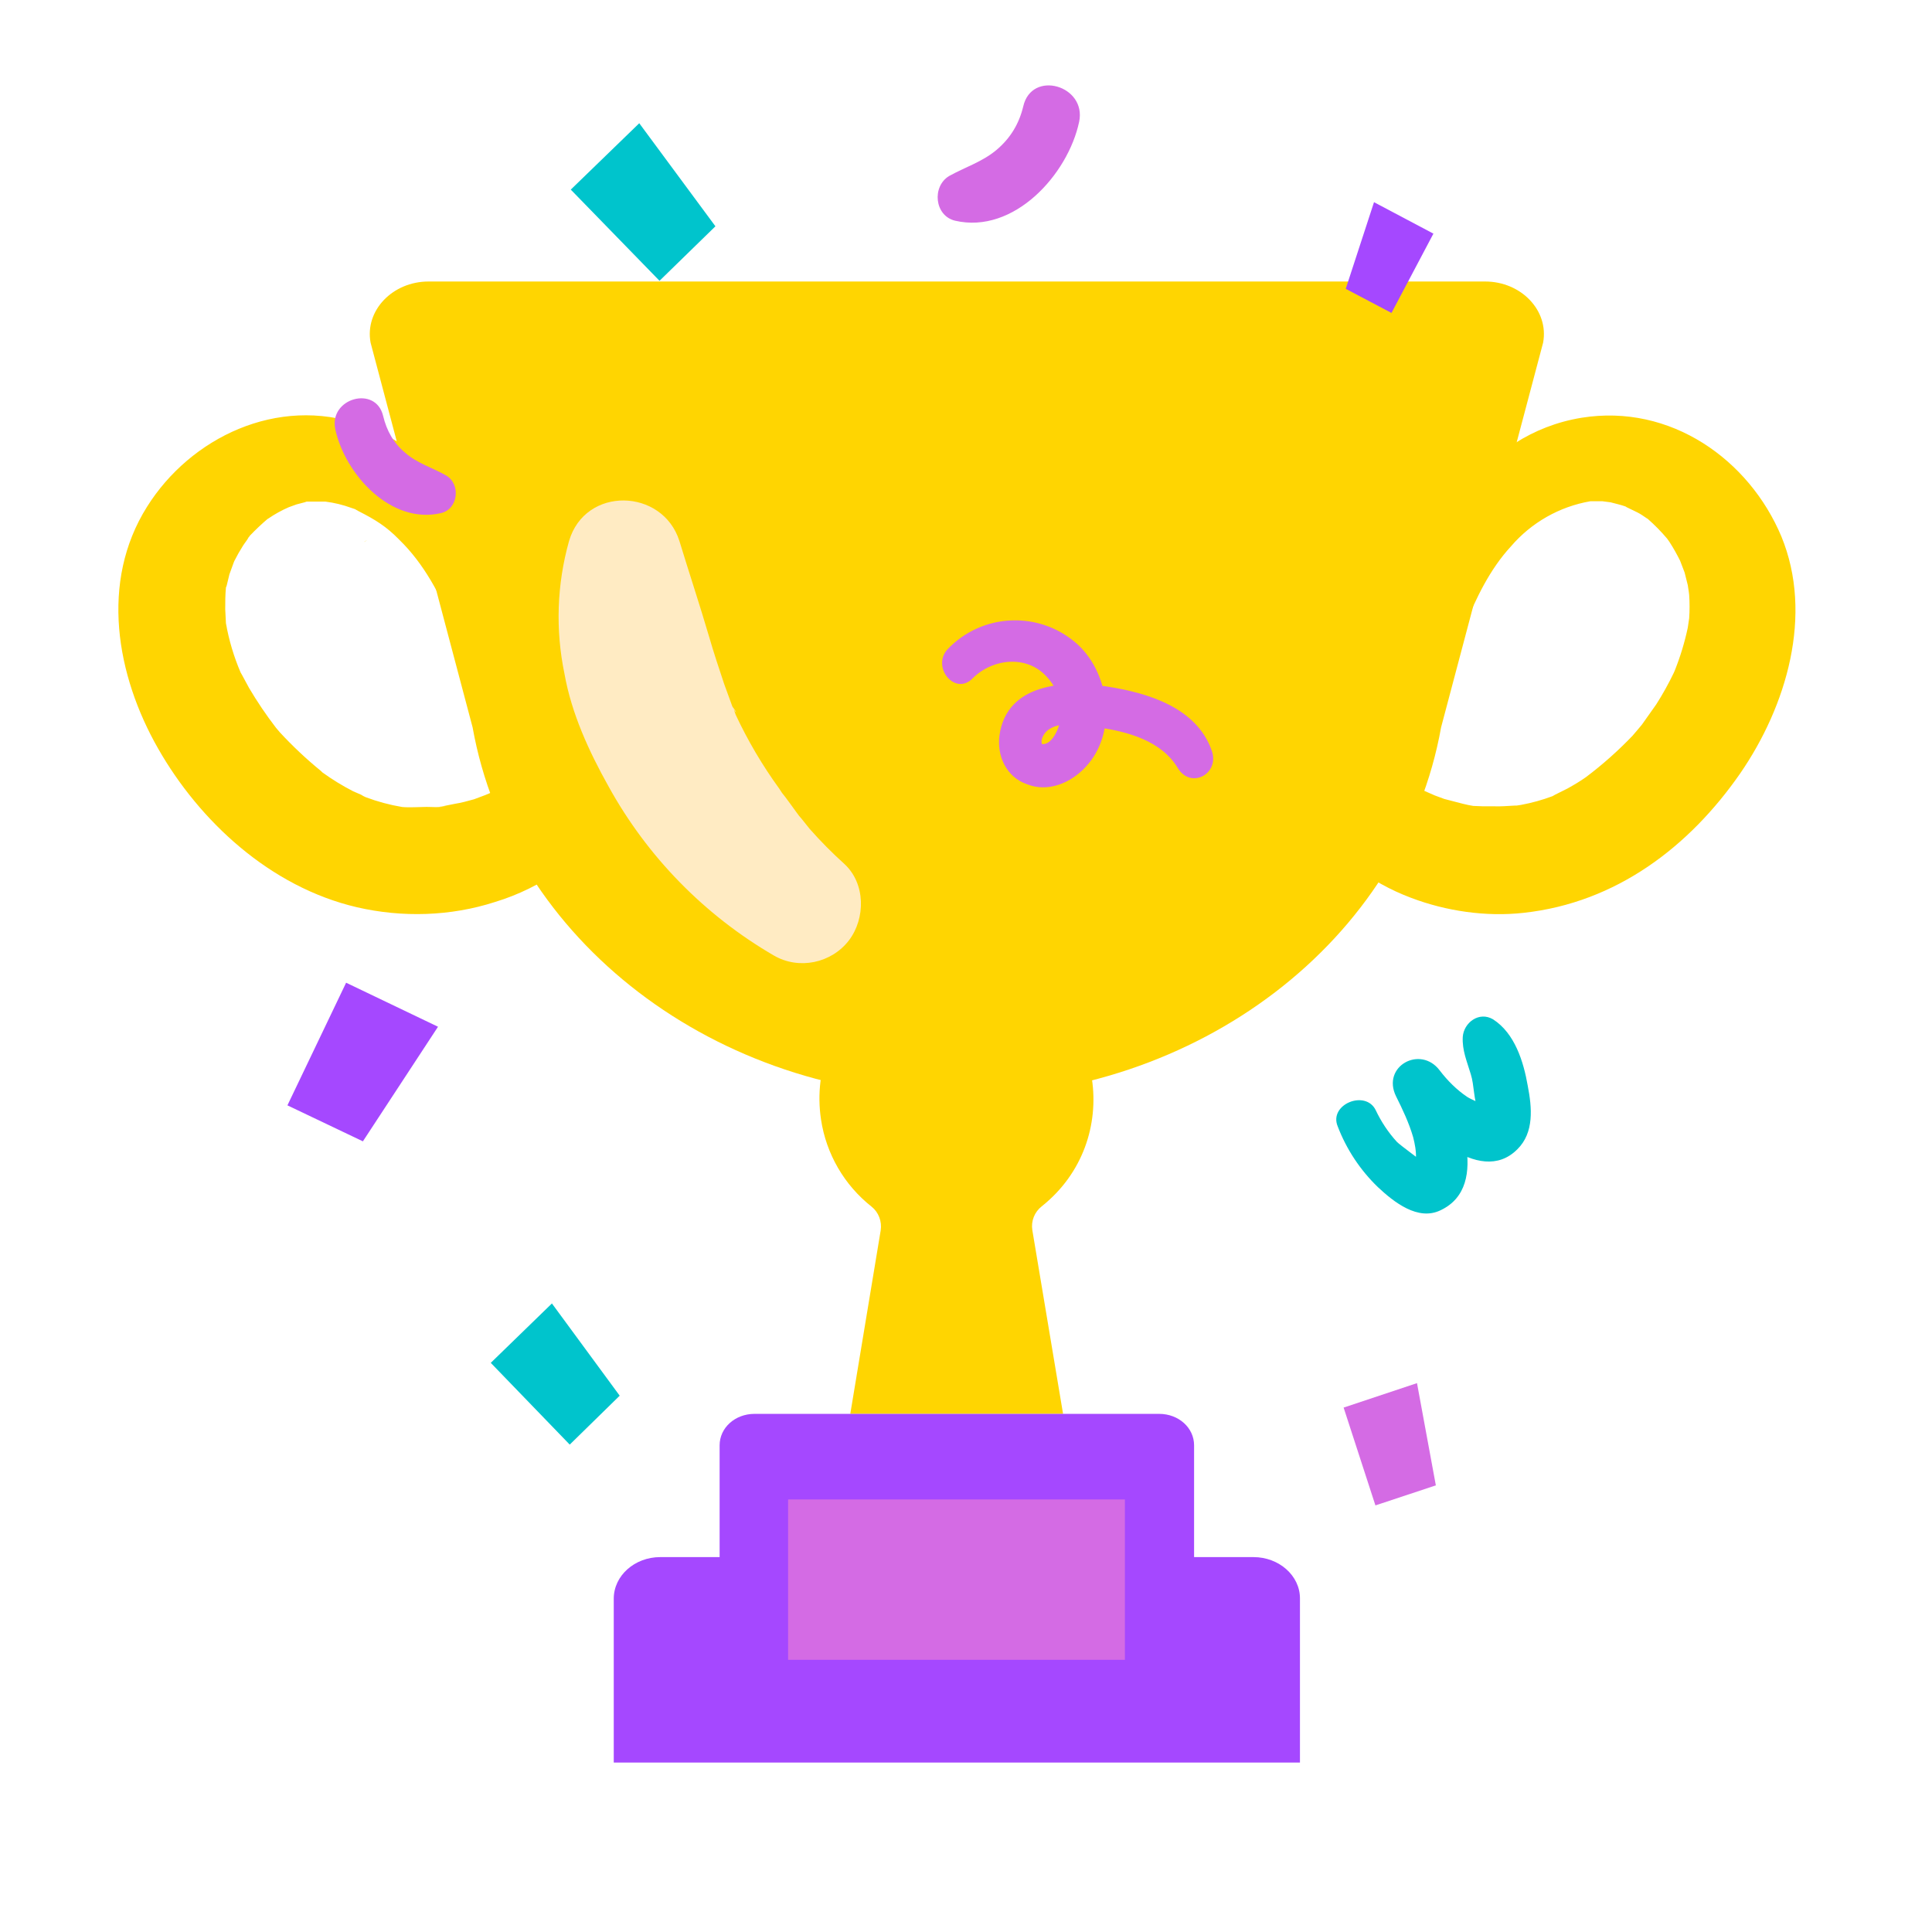
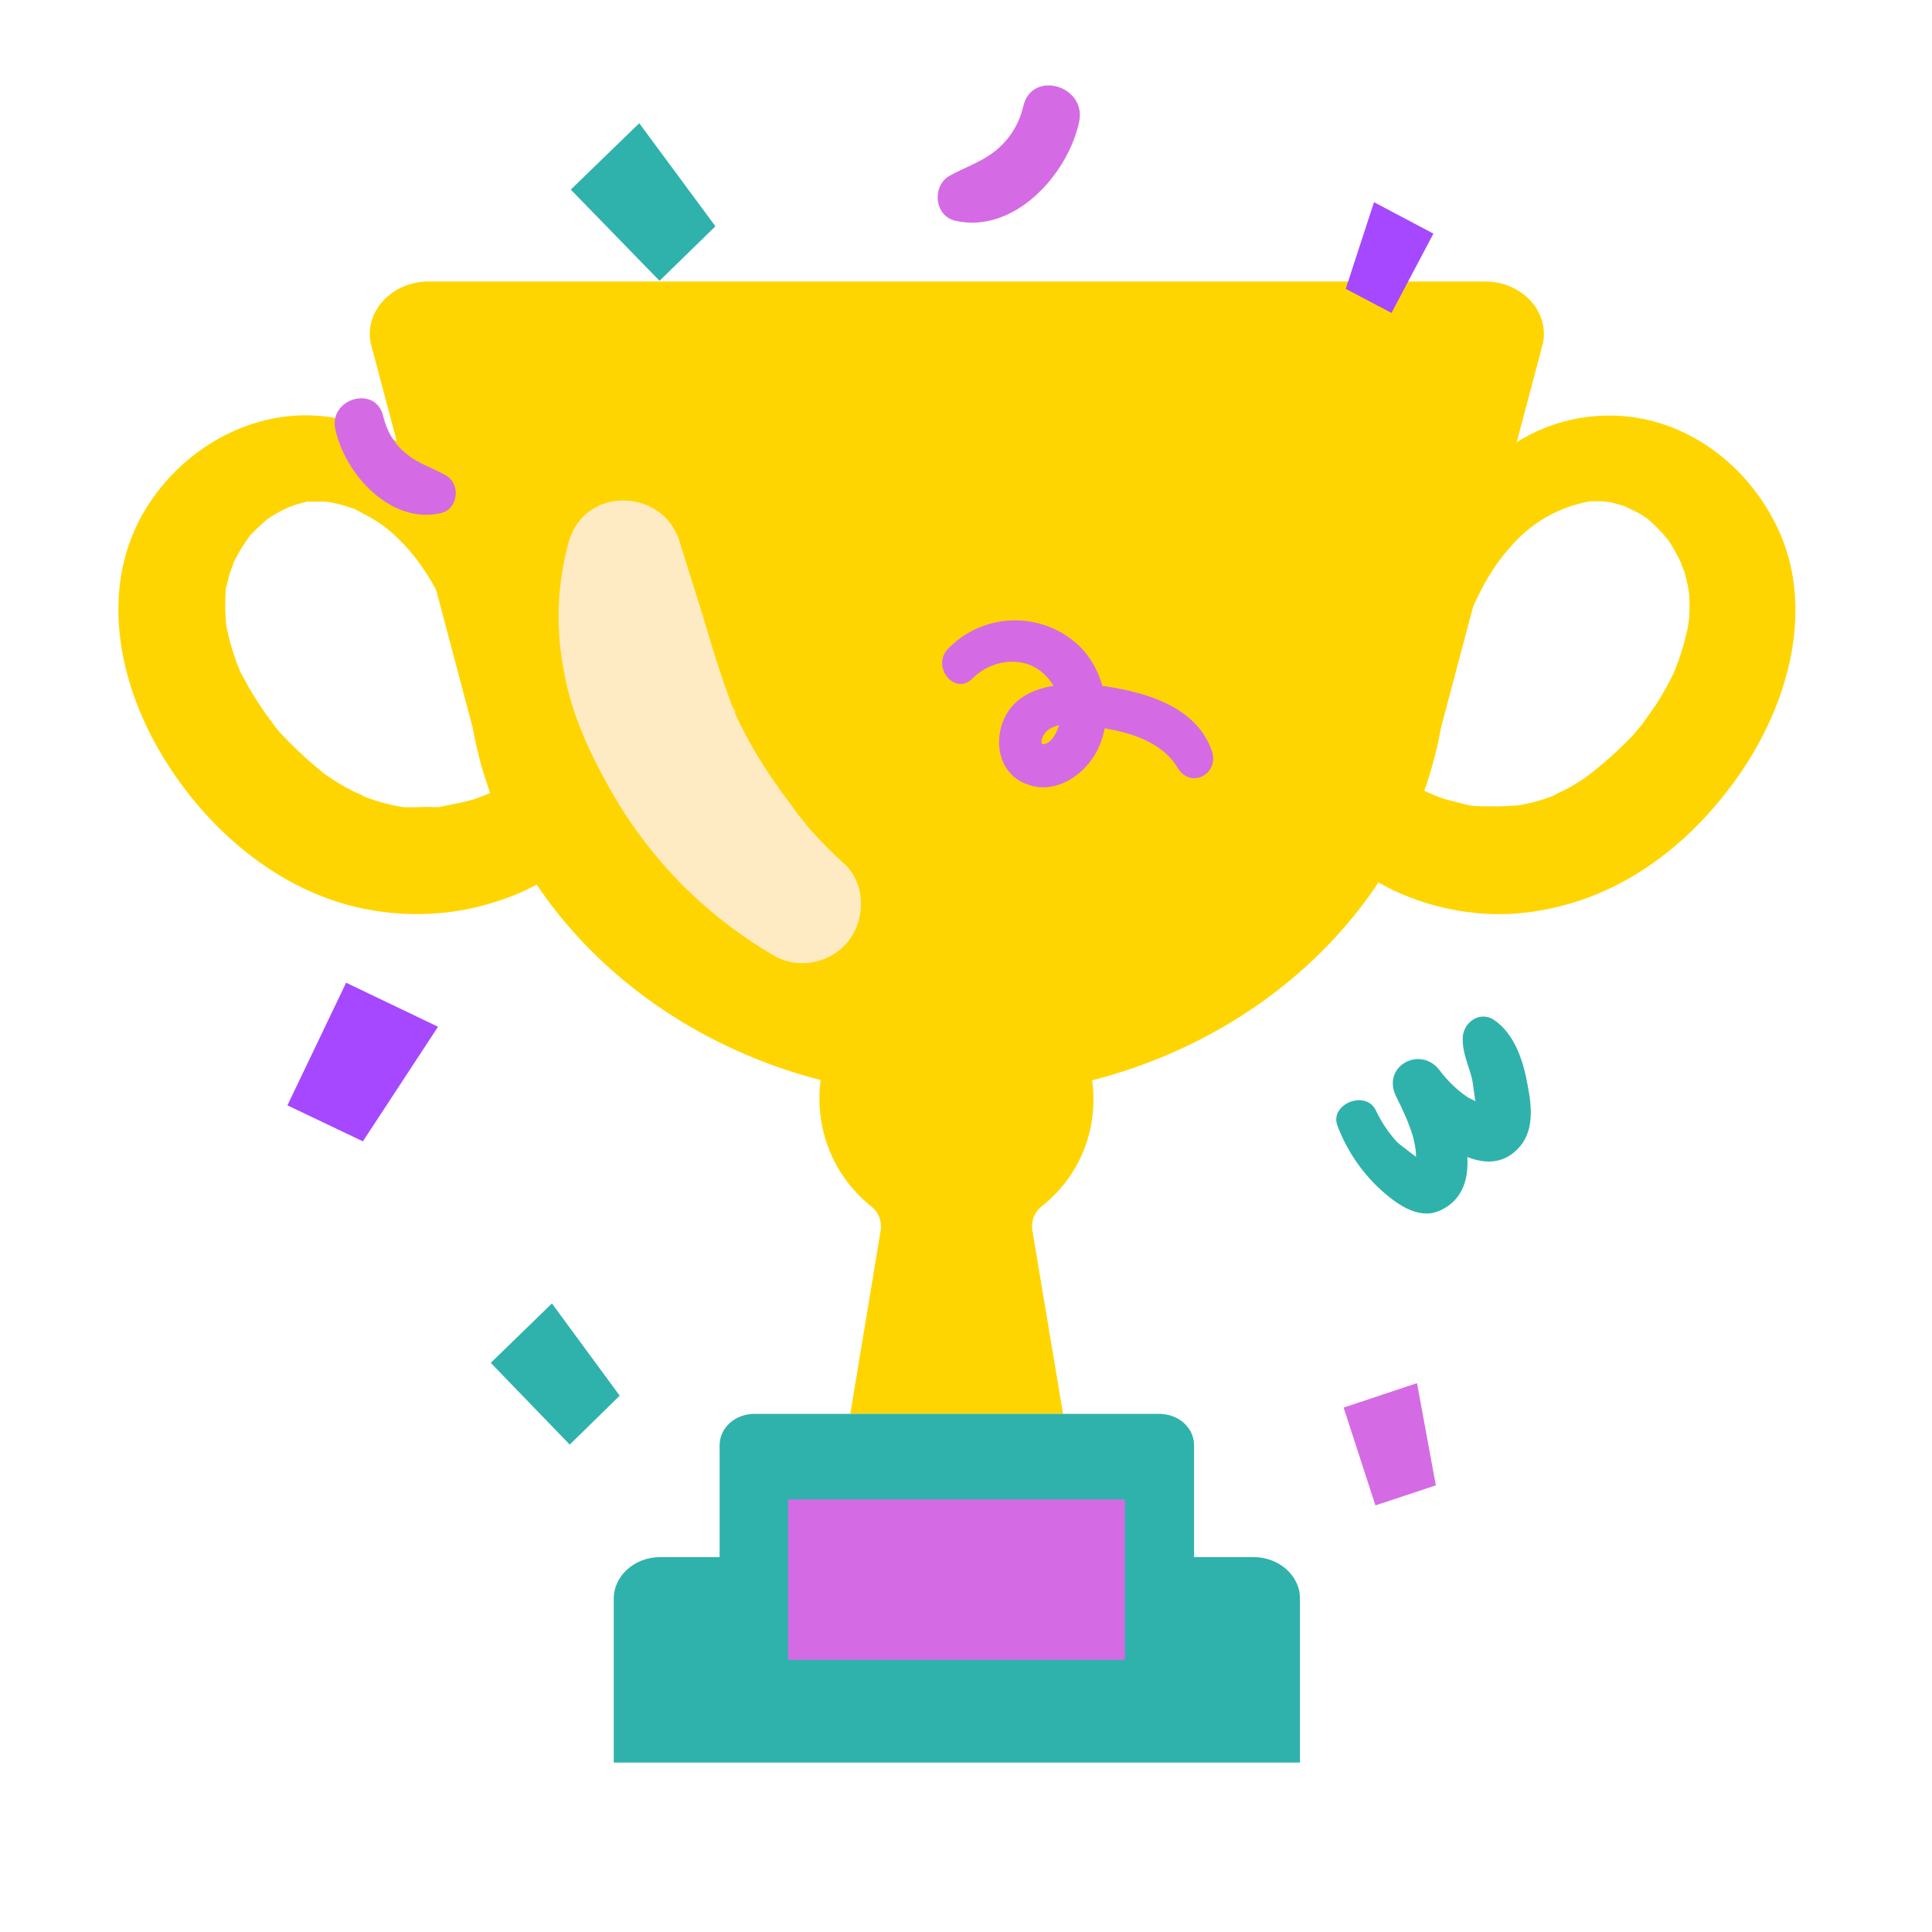
<svg xmlns="http://www.w3.org/2000/svg" viewBox="72.823 3.754 397.147 397.147">
  <g transform="matrix(0.500289, 0, 0, 0.500289, 523.8129, 153.6959)">
    <g transform="translate(0 -652.36)" />
  </g>
  <path d="M 286.969 251.729 C 303.925 238.232 299.912 211.439 279.744 203.504 C 259.577 195.568 238.38 212.439 241.592 233.872 C 242.651 240.953 246.372 247.365 251.991 251.801 C 253.427 252.951 254.146 254.818 253.858 256.684 L 247.61 294.391 L 291.349 294.391 L 285.03 256.613 C 284.738 254.754 285.481 252.883 286.969 251.729 Z M 166.525 172.439 L 165.592 171.936 L 166.525 172.439 Z M 147.708 115.127 L 148.281 114.767 L 147.78 115.127 L 147.708 115.127 Z M 396.494 146.798 L 396.351 147.086 C 396.401 146.99 396.447 146.894 396.494 146.798 Z" fill="#FFD501" style="" />
  <path d="M 196.043 160.516 C 192.195 157.807 186.988 158.105 183.474 161.235 L 182.109 162.313 L 181.319 162.886 L 177.441 165.041 L 173.42 166.837 L 172.559 167.196 L 170.259 168.058 C 168.967 168.416 167.674 168.776 166.309 168.992 L 164.155 169.422 C 162 169.782 163.938 169.566 164.441 169.422 C 163.22 169.853 161.283 169.566 159.99 169.638 C 158.841 169.638 156.901 169.782 155.464 169.638 C 152.916 169.209 150.415 168.535 147.996 167.627 C 147.668 167.489 147.356 167.321 147.062 167.125 L 145.409 166.406 C 143.209 165.275 141.095 163.979 139.09 162.528 L 138.802 162.24 C 135.792 159.786 132.961 157.122 130.327 154.268 L 129.537 153.334 C 127.529 150.721 125.682 147.987 124.006 145.147 L 122.57 142.489 L 122.282 141.986 C 120.892 138.739 119.879 135.341 119.266 131.86 L 119.122 128.988 C 119.122 127.478 119.122 126.042 119.266 124.535 L 119.41 124.176 L 119.985 121.806 L 120.846 119.436 L 120.99 119.076 C 121.534 117.993 122.135 116.938 122.785 115.916 C 123.146 115.341 123.648 114.767 123.936 114.192 L 124.079 114.048 L 124.151 113.905 C 125.357 112.644 126.628 111.444 127.957 110.315 L 127.813 110.458 L 128.029 110.315 C 129.34 109.418 130.735 108.648 132.194 108.015 L 133.774 107.442 L 135.427 107.01 L 135.857 106.867 L 139.736 106.867 C 141.549 107.097 143.332 107.532 145.05 108.16 C 146.487 108.661 145.265 108.16 146.487 108.806 C 150.005 110.6 152.232 111.966 154.89 114.694 C 160.061 119.723 163.292 126.042 166.023 132.506 C 167.386 135.811 170.618 138.108 174.568 137.103 C 178.016 136.169 180.601 132.435 179.38 129.059 C 173.634 113.258 164.801 97.315 147.062 91.065 C 129.825 85.032 111.94 93.723 103.035 107.944 C 93.339 123.385 96.714 142.562 105.334 157.643 C 113.809 172.509 128.316 186.085 146.199 190.251 C 155.536 192.405 165.447 192.118 174.568 189.173 C 184.2 186.251 192.618 180.276 198.558 172.151 C 201.214 168.561 199.633 163.103 196.043 160.589 L 196.043 160.516 Z M 140.024 106.795 C 140.166 106.795 140.239 106.795 140.024 106.795 Z M 121.062 119.005 C 121.349 118.43 121.207 118.645 121.062 119.005 Z M 119.339 132.22 C 119.41 132.722 119.554 133.297 119.339 132.22 Z M 439.013 114.048 C 432.404 98.248 416.245 86.686 397.93 89.629 C 377.392 93.004 366.832 112.036 360.657 129.059 C 359.435 132.363 362.093 136.241 365.468 137.103 C 369.346 138.108 372.507 135.811 373.87 132.506 C 376.241 126.761 379.043 120.799 383.425 116.06 C 387.617 111.171 393.381 107.896 399.727 106.795 L 402.242 106.795 L 403.893 107.01 C 404.969 107.298 405.976 107.512 406.981 107.872 L 407.196 108.015 L 409.424 109.093 C 410.141 109.452 410.714 109.883 411.363 110.315 L 411.505 110.385 C 412.946 111.647 414.291 113.016 415.527 114.479 L 416.03 115.197 C 416.821 116.418 417.538 117.712 418.184 119.005 L 419.118 121.445 L 419.838 124.318 C 419.62 123.314 420.053 125.684 420.053 126.042 C 420.163 127.645 420.163 129.252 420.053 130.854 L 419.765 132.794 C 419.129 135.784 418.24 138.717 417.108 141.557 L 416.892 142.059 C 415.824 144.282 414.625 146.44 413.302 148.522 L 410.356 152.688 C 410.113 152.971 409.873 153.259 409.639 153.55 L 408.417 154.987 C 405.447 158.094 402.229 160.952 398.794 163.533 C 397.572 164.395 396.351 165.113 395.058 165.832 L 392.473 167.125 L 391.97 167.412 C 389.872 168.197 387.71 168.798 385.507 169.207 L 384.573 169.351 L 384.213 169.351 C 382.776 169.422 381.27 169.566 379.762 169.495 C 378.396 169.526 377.03 169.502 375.667 169.422 C 374.231 169.207 372.795 168.776 371.358 168.416 C 370.805 168.284 370.253 168.14 369.707 167.985 L 367.767 167.268 L 366.617 166.765 L 364.175 165.688 C 362.596 164.969 361.016 164.179 359.508 163.247 L 358.072 162.313 C 357.582 161.94 357.105 161.558 356.635 161.164 C 353.044 158.219 348.017 157.572 344.208 160.445 C 340.833 163.03 339.038 168.346 341.767 172.009 C 347.008 179.44 354.366 185.123 362.883 188.312 C 370.065 191.041 378.252 192.26 386.01 191.4 C 405.115 189.317 420.123 177.755 430.538 162.743 C 440.09 148.883 445.622 130.136 439.013 114.048 Z M 411.147 110.097 C 410.644 109.668 410.86 109.883 411.147 110.097 Z" fill="#FFD501" style="" />
  <path d="M 269.515 229.322 C 219.96 229.322 177.8 197.075 169.971 153.262 L 149 74.188 C 147.78 67.581 153.525 61.621 160.923 61.621 L 378.109 61.621 C 385.507 61.621 391.251 67.581 390.031 74.188 L 369.059 153.262 C 361.231 197.075 319.073 229.322 269.515 229.322 Z" fill="#FFD501" style="" />
-   <path d="M 330.492 323.836 L 318.282 323.836 L 318.282 300.855 C 318.282 297.264 315.122 294.391 311.1 294.391 L 227.932 294.391 C 223.911 294.391 220.75 297.264 220.75 300.855 L 220.75 323.836 L 208.539 323.836 C 203.297 323.836 198.987 327.644 198.987 332.384 L 198.987 366.068 L 340.045 366.068 L 340.045 332.311 C 340.045 327.644 335.736 323.836 330.492 323.836 Z" fill="#A548FF" style="" />
+   <path d="M 330.492 323.836 L 318.282 323.836 L 318.282 300.855 C 318.282 297.264 315.122 294.391 311.1 294.391 L 227.932 294.391 C 223.911 294.391 220.75 297.264 220.75 300.855 L 220.75 323.836 L 208.539 323.836 C 203.297 323.836 198.987 327.644 198.987 332.384 L 198.987 366.068 L 340.045 366.068 L 340.045 332.311 C 340.045 327.644 335.736 323.836 330.492 323.836 Z" fill="#2FB2AC" style="" />
  <path d="M 304.062 311.987 L 234.826 311.987 L 234.826 344.953 L 304.062 344.953 L 304.062 311.916 L 304.062 311.987 Z M 283.162 25.637 C 282.299 29.228 280.504 32.173 277.703 34.543 C 274.831 36.985 271.167 38.134 267.935 39.931 C 264.345 42.085 264.918 48.118 269.157 49.123 C 281.223 51.924 292.356 39.643 294.653 28.798 C 296.233 21.328 284.886 18.025 283.162 25.637 Z M 272.748 143.208 C 276.841 139.114 283.88 138.323 287.974 142.85 C 290.129 145.147 291.205 148.164 290.847 151.323 C 290.702 153.119 289.195 156.926 287.04 156.711 C 287.04 156.711 286.896 156.423 287.04 156.782 C 286.907 156.463 286.882 156.11 286.969 155.777 C 287.198 154.882 287.764 154.111 288.548 153.622 C 291.205 151.898 295.587 152.904 298.46 153.262 C 304.564 154.124 311.531 155.992 314.907 161.594 C 317.565 166.046 323.525 162.886 321.945 158.147 C 318.858 149.168 308.73 146.152 300.255 144.859 C 291.78 143.567 279.787 144.142 278.278 154.914 C 277.703 159.152 279.714 163.533 283.951 164.969 C 288.262 166.694 293.002 164.683 296.017 161.379 C 302.482 154.484 301.045 142.417 294.365 136.241 C 286.646 129.241 274.75 129.688 267.576 137.248 C 264.272 140.911 269.157 146.871 272.748 143.208 Z" fill="#D46BE4" style="" />
  <path d="M 147.42 238.37 L 131.907 230.973 L 143.972 205.763 L 162.862 214.814 L 147.42 238.37 Z M 358.862 68.084 L 349.454 63.127 L 355.269 45.315 L 367.48 51.78 L 358.862 68.084 Z" fill="#A548FF" style="" />
-   <path d="M 219.887 50.272 L 208.396 61.475 L 190.154 42.73 L 204.23 29.086 L 219.887 50.272 Z M 347.8 235.282 C 349.604 240.003 352.425 244.269 356.06 247.778 C 359.362 250.867 364.32 254.818 368.988 252.518 C 379.546 247.492 372.292 230.973 368.771 223.791 L 359.795 229.107 C 364.32 235.139 376.816 247.924 384.715 240.022 C 388.237 236.575 387.734 231.404 386.871 226.952 C 386.01 221.995 384.213 216.177 379.762 213.304 C 376.889 211.58 373.728 213.95 373.512 216.896 C 373.368 219.698 374.374 221.923 375.165 224.58 C 375.882 226.807 375.739 230.039 376.743 232.05 L 376.743 233.128 C 379.258 232.338 379.616 231.692 377.894 231.261 C 377.175 230.397 375.307 229.824 374.446 229.249 C 372.292 227.812 370.353 225.873 368.771 223.791 C 364.822 218.547 356.777 222.929 359.795 229.107 C 361.159 231.834 362.452 234.564 363.313 237.509 C 363.674 238.945 363.959 240.382 363.889 241.891 C 363.959 242.608 363.889 243.254 363.744 243.9 C 363.313 245.122 364.104 244.906 366.044 243.183 C 366.044 243.11 360.513 239.088 359.938 238.443 C 358.191 236.513 356.739 234.335 355.629 231.979 C 353.546 227.67 345.932 230.758 347.8 235.282 Z M 200.209 290.655 L 189.939 300.71 L 173.707 283.905 L 186.276 271.695 L 200.209 290.655 Z" fill="#00C4CC" style="" />
+   <path d="M 219.887 50.272 L 208.396 61.475 L 190.154 42.73 L 204.23 29.086 L 219.887 50.272 Z M 347.8 235.282 C 349.604 240.003 352.425 244.269 356.06 247.778 C 359.362 250.867 364.32 254.818 368.988 252.518 C 379.546 247.492 372.292 230.973 368.771 223.791 L 359.795 229.107 C 364.32 235.139 376.816 247.924 384.715 240.022 C 388.237 236.575 387.734 231.404 386.871 226.952 C 386.01 221.995 384.213 216.177 379.762 213.304 C 376.889 211.58 373.728 213.95 373.512 216.896 C 373.368 219.698 374.374 221.923 375.165 224.58 C 375.882 226.807 375.739 230.039 376.743 232.05 L 376.743 233.128 C 379.258 232.338 379.616 231.692 377.894 231.261 C 377.175 230.397 375.307 229.824 374.446 229.249 C 372.292 227.812 370.353 225.873 368.771 223.791 C 364.822 218.547 356.777 222.929 359.795 229.107 C 361.159 231.834 362.452 234.564 363.313 237.509 C 363.674 238.945 363.959 240.382 363.889 241.891 C 363.959 242.608 363.889 243.254 363.744 243.9 C 363.313 245.122 364.104 244.906 366.044 243.183 C 366.044 243.11 360.513 239.088 359.938 238.443 C 358.191 236.513 356.739 234.335 355.629 231.979 C 353.546 227.67 345.932 230.758 347.8 235.282 Z M 200.209 290.655 L 189.939 300.71 L 173.707 283.905 L 186.276 271.695 L 200.209 290.655 Z" fill="#2FB2AC" style="" />
  <path d="M 151.586 89.271 C 152.305 92.287 153.741 94.873 156.183 96.882 C 158.553 98.967 161.714 99.9 164.514 101.479 C 167.601 103.276 167.028 108.446 163.437 109.237 C 153.166 111.607 143.757 101.264 141.747 92 C 140.382 85.608 150.078 82.878 151.586 89.271 Z M 367.91 309.115 L 355.557 313.209 L 349.021 293.098 L 364.104 288.071 L 367.983 309.115 L 367.91 309.115 Z" fill="#D46BE4" style="" />
  <path d="M 246.389 181.345 C 243.888 179.087 241.513 176.689 239.28 174.163 L 237.556 172.009 C 236.622 170.931 237.053 171.434 237.699 172.295 C 236.119 170.212 234.683 168.058 233.032 166.046 C 234.107 167.483 233.892 167.268 233.032 165.903 C 229.56 161.127 226.554 156.027 224.053 150.677 C 223.838 150.102 223.623 149.241 223.192 148.738 C 224.915 151.037 223.838 150.175 223.335 148.883 L 221.684 144.356 C 220.606 141.126 219.529 137.893 218.595 134.661 C 216.656 128.054 214.502 121.59 212.49 114.982 C 209.042 104.067 193.098 103.634 189.794 114.982 C 187.294 123.872 186.976 133.233 188.861 142.274 C 190.298 150.39 193.888 158.219 197.912 165.4 C 205.875 179.85 217.618 191.866 231.883 200.162 C 237.053 203.178 243.732 201.742 247.322 197.075 C 250.771 192.548 250.771 185.366 246.389 181.345 Z" fill="#FFEBC3" style="" />
</svg>
